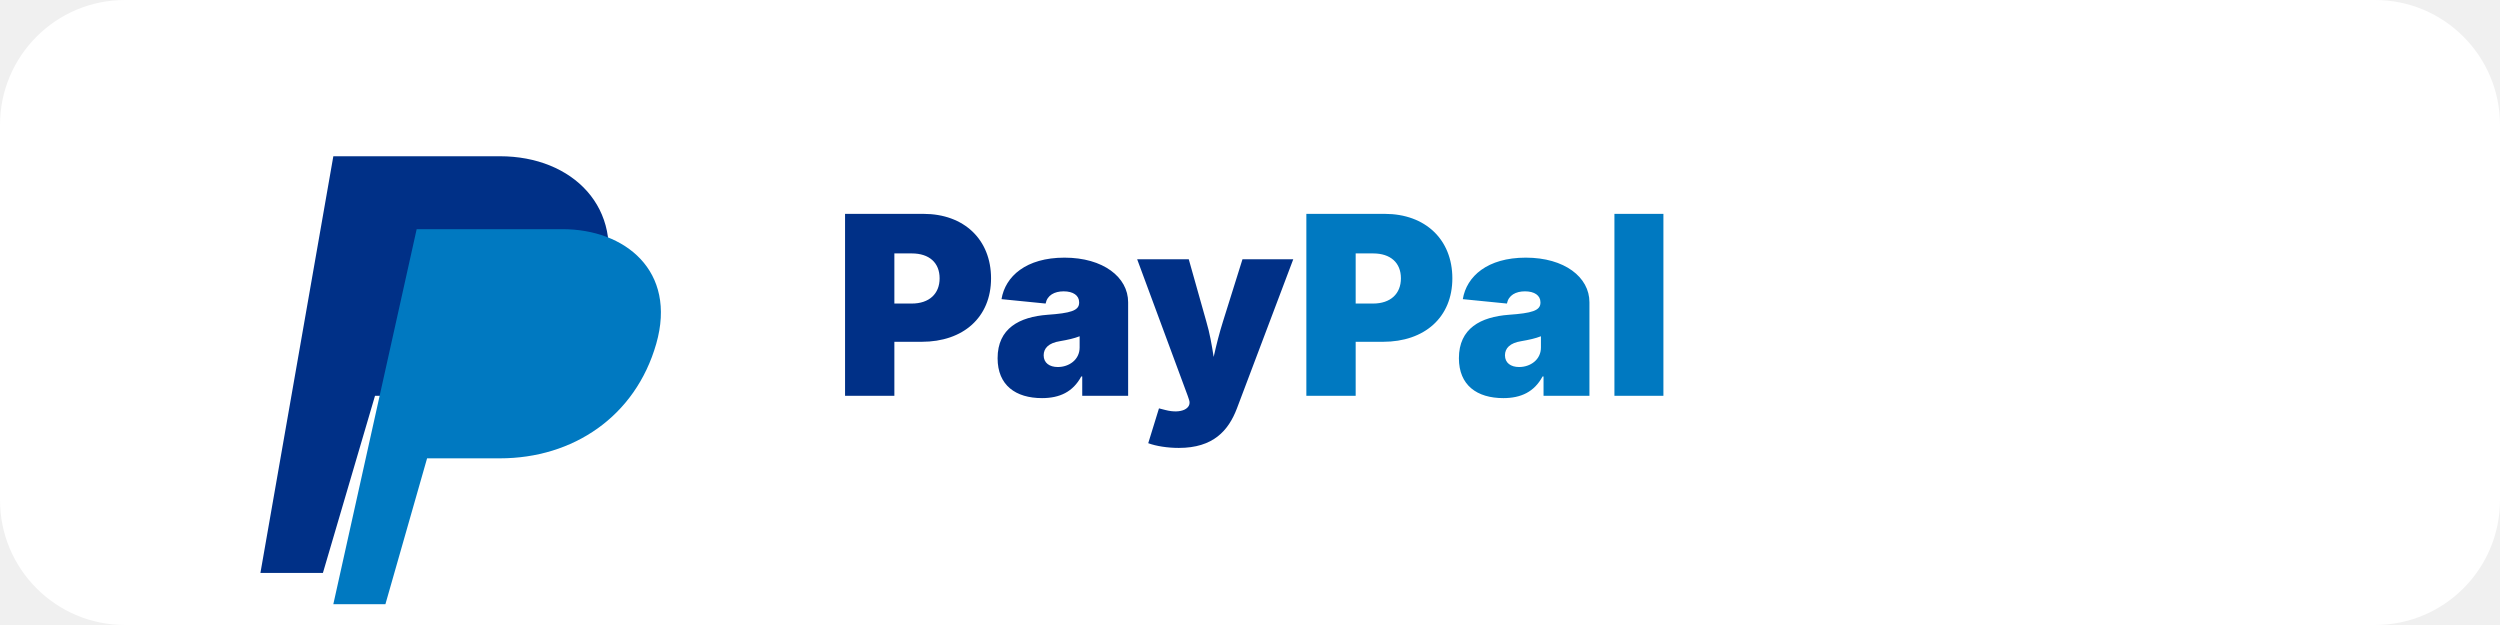
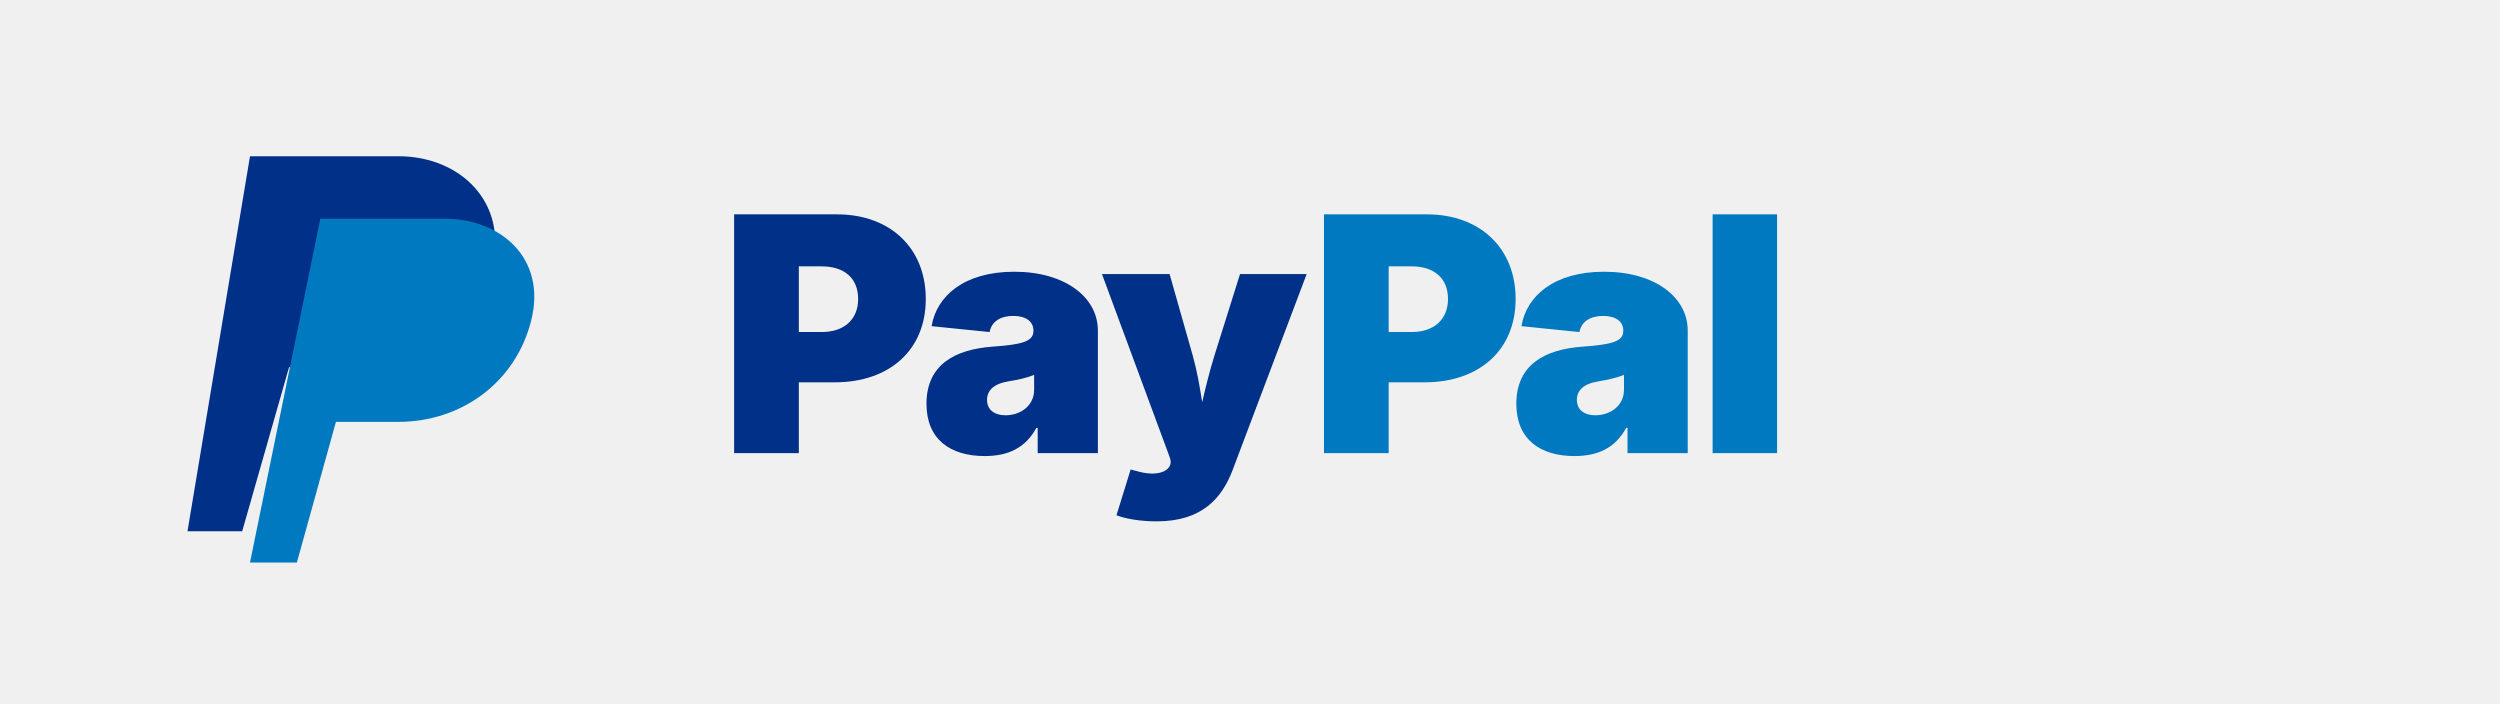
- <svg xmlns="http://www.w3.org/2000/svg" viewBox="0 0 240 60" width="240" height="60">
-   <rect width="240" height="60" rx="12" fill="#ffffff" />
-   <g transform="translate(20, 10)">
-     <path d="M12 5 L28 5 C35 5 40 10 38 17 C36 24 30 28 23 28 L16 28 L11 45 L5 45 L12 5 Z" fill="#003087" />
-     <path d="M20 12 L34 12 C40 12 45 16 43 23 C41 30 35 34 28 34 L21 34 L17 48 L12 48 L20 12 Z" fill="#0079C1" />
+ <svg xmlns="http://www.w3.org/2000/svg" viewBox="0 0 320 90" width="320" height="90">
+   <g transform="translate(18, 14)">
+     <path d="M14 6 L33 6 C41 6 47 12 45 20 C43 28 36 33 27 33 L19 33 L13 54 L6 54 L14 6 Z" fill="#003087" />
+     <path d="M23 14 L39 14 C46 14 52 19 50 27 C48 35 41 40 33 40 L25 40 L20 58 L14 58 L23 14 Z" fill="#0079C1" />
  </g>
-   <text x="80" y="38" font-family="'Inter', 'Outfit', system-ui, sans-serif" font-weight="900" font-size="24" fill="#003087">Pay<tspan fill="#0079C1">Pal</tspan>
+   <text x="92" y="58" font-family="'Inter', 'Outfit', system-ui, sans-serif" font-weight="900" font-size="42" fill="#003087" letter-spacing="-1">Pay<tspan fill="#0079C1">Pal</tspan>
  </text>
</svg>
